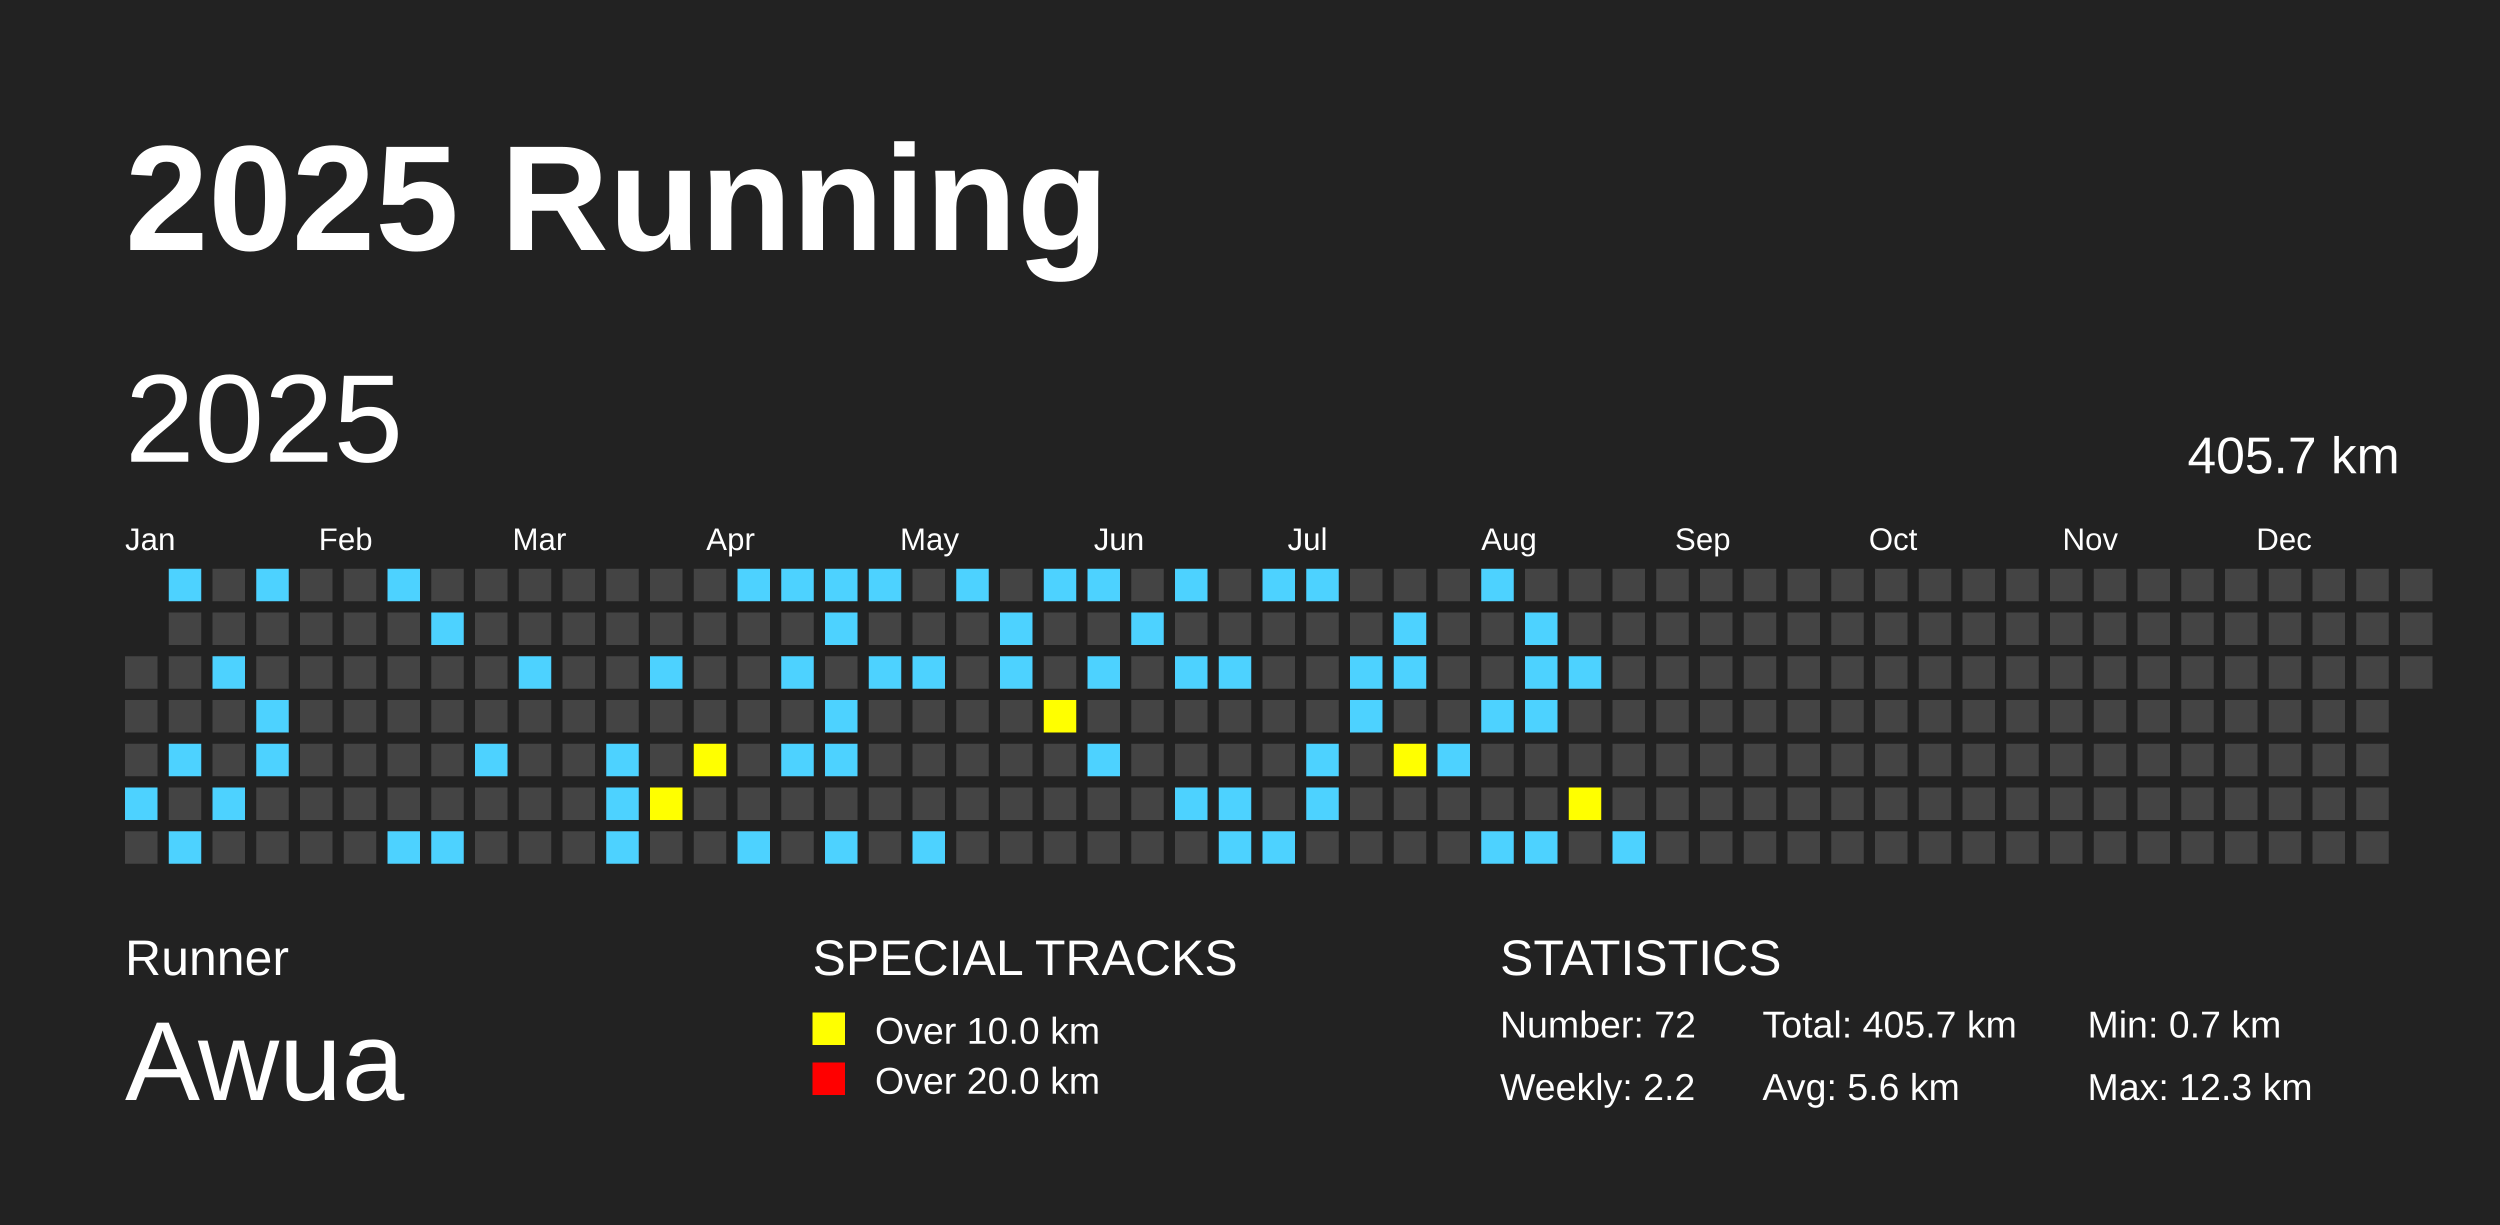
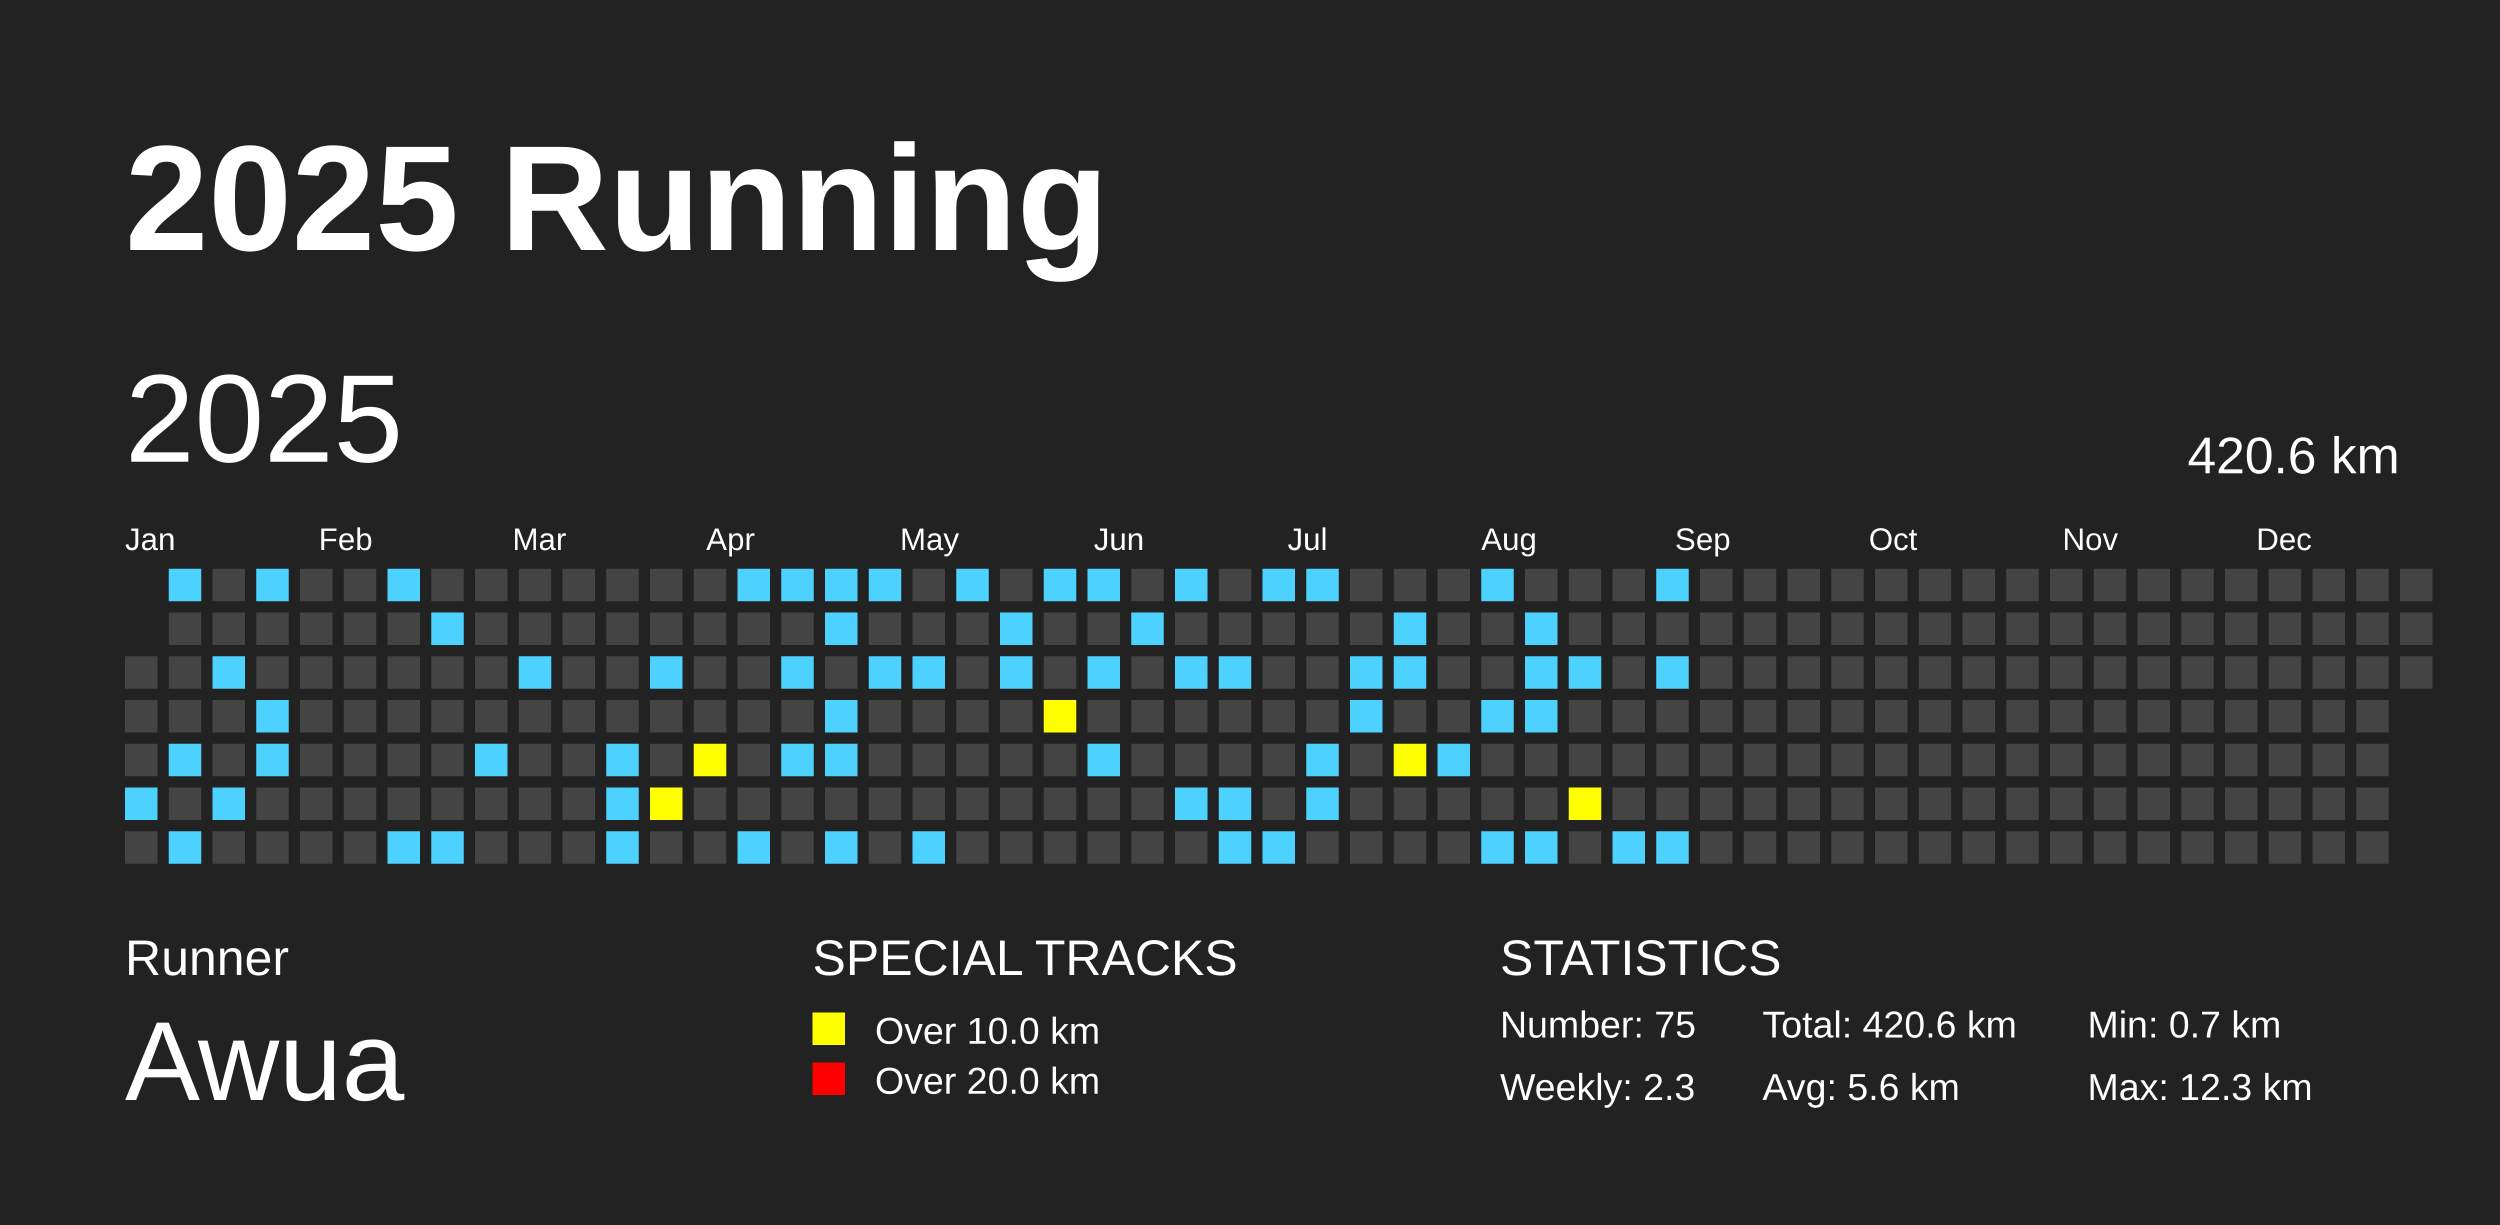
<svg xmlns="http://www.w3.org/2000/svg" baseProfile="full" height="98mm" version="1.1" viewBox="0,0,200,98" width="200mm">
  <defs />
  <rect fill="#222222" height="98" width="200" x="0" y="0" />
  <text fill="#FFFFFF" style="font-size:12px; font-family:Arial; font-weight:bold;" x="10" y="20">2025 Running</text>
  <text fill="#FFFFFF" style="font-size:4px; font-family:Arial" x="10" y="78">Runner</text>
  <text fill="#FFFFFF" style="font-size:9px; font-family:Arial" x="10" y="88">Awua</text>
  <text fill="#FFFFFF" style="font-size:4px; font-family:Arial" x="65" y="78">SPECIAL TRACKS</text>
  <rect fill="yellow" height="2.6" width="2.6" x="65" y="81" />
  <text fill="#FFFFFF" style="font-size:3px; font-family:Arial" x="70" y="83.5">Over 10.0 km</text>
  <rect fill="red" height="2.6" width="2.6" x="65" y="85" />
  <text fill="#FFFFFF" style="font-size:3px; font-family:Arial" x="70" y="87.5">Over 20.0 km</text>
  <text fill="#FFFFFF" style="font-size:4px; font-family:Arial" x="120" y="78">STATISTICS</text>
-   <text fill="#FFFFFF" style="font-size:3px; font-family:Arial" x="120" y="83">Number: 72</text>
-   <text fill="#FFFFFF" style="font-size:3px; font-family:Arial" x="120" y="88">Weekly: 2.2</text>
-   <text fill="#FFFFFF" style="font-size:3px; font-family:Arial" x="141" y="83">Total: 405.7 km</text>
+   <text fill="#FFFFFF" style="font-size:3px; font-family:Arial" x="120" y="83">Number: 75</text>
+   <text fill="#FFFFFF" style="font-size:3px; font-family:Arial" x="120" y="88">Weekly: 2.3</text>
+   <text fill="#FFFFFF" style="font-size:3px; font-family:Arial" x="141" y="83">Total: 420.6 km</text>
  <text fill="#FFFFFF" style="font-size:3px; font-family:Arial" x="141" y="88">Avg: 5.6 km</text>
  <text fill="#FFFFFF" style="font-size:3px; font-family:Arial" x="167" y="83">Min: 0.7 km</text>
  <text fill="#FFFFFF" style="font-size:3px; font-family:Arial" x="167" y="88">Max: 12.3 km</text>
  <text dominant-baseline="hanging" fill="#FFFFFF" style="font-size:10.0px; font-family:Arial;" x="10" y="30">2025</text>
-   <text dominant-baseline="hanging" fill="#FFFFFF" style="font-size:4.125px; font-family:Arial;" x="175" y="35">405.7 km</text>
+   <text dominant-baseline="hanging" fill="#FFFFFF" style="font-size:4.125px; font-family:Arial;" x="175" y="35">420.6 km</text>
  <text fill="#FFFFFF" style="font-size:2.5px; font-family:Arial" x="10.0" y="44">Jan</text>
  <text fill="#FFFFFF" style="font-size:2.5px; font-family:Arial" x="25.5" y="44">Feb</text>
  <text fill="#FFFFFF" style="font-size:2.5px; font-family:Arial" x="41.0" y="44">Mar</text>
  <text fill="#FFFFFF" style="font-size:2.5px; font-family:Arial" x="56.5" y="44">Apr</text>
  <text fill="#FFFFFF" style="font-size:2.5px; font-family:Arial" x="72.0" y="44">May</text>
  <text fill="#FFFFFF" style="font-size:2.5px; font-family:Arial" x="87.5" y="44">Jun</text>
  <text fill="#FFFFFF" style="font-size:2.5px; font-family:Arial" x="103.0" y="44">Jul</text>
  <text fill="#FFFFFF" style="font-size:2.5px; font-family:Arial" x="118.5" y="44">Aug</text>
  <text fill="#FFFFFF" style="font-size:2.5px; font-family:Arial" x="134.0" y="44">Sep</text>
  <text fill="#FFFFFF" style="font-size:2.5px; font-family:Arial" x="149.5" y="44">Oct</text>
  <text fill="#FFFFFF" style="font-size:2.5px; font-family:Arial" x="165.0" y="44">Nov</text>
  <text fill="#FFFFFF" style="font-size:2.5px; font-family:Arial" x="180.5" y="44">Dec</text>
  <rect fill="#444444" height="2.6" width="2.6" x="10.0" y="52.5" />
  <rect fill="#444444" height="2.6" width="2.6" x="10.0" y="56.0" />
  <rect fill="#444444" height="2.6" width="2.6" x="10.0" y="59.5" />
  <rect fill="#4DD2FF" height="2.6" width="2.6" x="10.0" y="63.0" />
  <rect fill="#444444" height="2.6" width="2.6" x="10.0" y="66.5" />
  <rect fill="#4DD2FF" height="2.6" width="2.6" x="13.5" y="45.5" />
  <rect fill="#444444" height="2.6" width="2.6" x="13.5" y="49.0" />
  <rect fill="#444444" height="2.6" width="2.6" x="13.5" y="52.5" />
  <rect fill="#444444" height="2.6" width="2.6" x="13.5" y="56.0" />
  <rect fill="#4DD2FF" height="2.6" width="2.6" x="13.5" y="59.5" />
  <rect fill="#444444" height="2.6" width="2.6" x="13.5" y="63.0" />
  <rect fill="#4DD2FF" height="2.6" width="2.6" x="13.5" y="66.5" />
  <rect fill="#444444" height="2.6" width="2.6" x="17.0" y="45.5" />
  <rect fill="#444444" height="2.6" width="2.6" x="17.0" y="49.0" />
  <rect fill="#4DD2FF" height="2.6" width="2.6" x="17.0" y="52.5" />
  <rect fill="#444444" height="2.6" width="2.6" x="17.0" y="56.0" />
  <rect fill="#444444" height="2.6" width="2.6" x="17.0" y="59.5" />
  <rect fill="#4DD2FF" height="2.6" width="2.6" x="17.0" y="63.0" />
  <rect fill="#444444" height="2.6" width="2.6" x="17.0" y="66.5" />
  <rect fill="#4DD2FF" height="2.6" width="2.6" x="20.5" y="45.5" />
  <rect fill="#444444" height="2.6" width="2.6" x="20.5" y="49.0" />
  <rect fill="#444444" height="2.6" width="2.6" x="20.5" y="52.5" />
  <rect fill="#4DD2FF" height="2.6" width="2.6" x="20.5" y="56.0" />
  <rect fill="#4DD2FF" height="2.6" width="2.6" x="20.5" y="59.5" />
  <rect fill="#444444" height="2.6" width="2.6" x="20.5" y="63.0" />
  <rect fill="#444444" height="2.6" width="2.6" x="20.5" y="66.5" />
  <rect fill="#444444" height="2.6" width="2.6" x="24.0" y="45.5" />
  <rect fill="#444444" height="2.6" width="2.6" x="24.0" y="49.0" />
  <rect fill="#444444" height="2.6" width="2.6" x="24.0" y="52.5" />
  <rect fill="#444444" height="2.6" width="2.6" x="24.0" y="56.0" />
  <rect fill="#444444" height="2.6" width="2.6" x="24.0" y="59.5" />
  <rect fill="#444444" height="2.6" width="2.6" x="24.0" y="63.0" />
  <rect fill="#444444" height="2.6" width="2.6" x="24.0" y="66.5" />
  <rect fill="#444444" height="2.6" width="2.6" x="27.5" y="45.5" />
  <rect fill="#444444" height="2.6" width="2.6" x="27.5" y="49.0" />
  <rect fill="#444444" height="2.6" width="2.6" x="27.5" y="52.5" />
  <rect fill="#444444" height="2.6" width="2.6" x="27.5" y="56.0" />
  <rect fill="#444444" height="2.6" width="2.6" x="27.5" y="59.5" />
  <rect fill="#444444" height="2.6" width="2.6" x="27.5" y="63.0" />
  <rect fill="#444444" height="2.6" width="2.6" x="27.5" y="66.5" />
  <rect fill="#4DD2FF" height="2.6" width="2.6" x="31.0" y="45.5" />
  <rect fill="#444444" height="2.6" width="2.6" x="31.0" y="49.0" />
  <rect fill="#444444" height="2.6" width="2.6" x="31.0" y="52.5" />
  <rect fill="#444444" height="2.6" width="2.6" x="31.0" y="56.0" />
  <rect fill="#444444" height="2.6" width="2.6" x="31.0" y="59.5" />
  <rect fill="#444444" height="2.6" width="2.6" x="31.0" y="63.0" />
  <rect fill="#4DD2FF" height="2.6" width="2.6" x="31.0" y="66.5" />
  <rect fill="#444444" height="2.6" width="2.6" x="34.5" y="45.5" />
  <rect fill="#4DD2FF" height="2.6" width="2.6" x="34.5" y="49.0" />
  <rect fill="#444444" height="2.6" width="2.6" x="34.5" y="52.5" />
  <rect fill="#444444" height="2.6" width="2.6" x="34.5" y="56.0" />
  <rect fill="#444444" height="2.6" width="2.6" x="34.5" y="59.5" />
  <rect fill="#444444" height="2.6" width="2.6" x="34.5" y="63.0" />
  <rect fill="#4DD2FF" height="2.6" width="2.6" x="34.5" y="66.5" />
  <rect fill="#444444" height="2.6" width="2.6" x="38.0" y="45.5" />
  <rect fill="#444444" height="2.6" width="2.6" x="38.0" y="49.0" />
  <rect fill="#444444" height="2.6" width="2.6" x="38.0" y="52.5" />
  <rect fill="#444444" height="2.6" width="2.6" x="38.0" y="56.0" />
  <rect fill="#4DD2FF" height="2.6" width="2.6" x="38.0" y="59.5" />
  <rect fill="#444444" height="2.6" width="2.6" x="38.0" y="63.0" />
  <rect fill="#444444" height="2.6" width="2.6" x="38.0" y="66.5" />
  <rect fill="#444444" height="2.6" width="2.6" x="41.5" y="45.5" />
  <rect fill="#444444" height="2.6" width="2.6" x="41.5" y="49.0" />
  <rect fill="#4DD2FF" height="2.6" width="2.6" x="41.5" y="52.5" />
  <rect fill="#444444" height="2.6" width="2.6" x="41.5" y="56.0" />
  <rect fill="#444444" height="2.6" width="2.6" x="41.5" y="59.5" />
  <rect fill="#444444" height="2.6" width="2.6" x="41.5" y="63.0" />
  <rect fill="#444444" height="2.6" width="2.6" x="41.5" y="66.5" />
  <rect fill="#444444" height="2.6" width="2.6" x="45.0" y="45.5" />
  <rect fill="#444444" height="2.6" width="2.6" x="45.0" y="49.0" />
  <rect fill="#444444" height="2.6" width="2.6" x="45.0" y="52.5" />
  <rect fill="#444444" height="2.6" width="2.6" x="45.0" y="56.0" />
  <rect fill="#444444" height="2.6" width="2.6" x="45.0" y="59.5" />
  <rect fill="#444444" height="2.6" width="2.6" x="45.0" y="63.0" />
  <rect fill="#444444" height="2.6" width="2.6" x="45.0" y="66.5" />
  <rect fill="#444444" height="2.6" width="2.6" x="48.5" y="45.5" />
  <rect fill="#444444" height="2.6" width="2.6" x="48.5" y="49.0" />
  <rect fill="#444444" height="2.6" width="2.6" x="48.5" y="52.5" />
  <rect fill="#444444" height="2.6" width="2.6" x="48.5" y="56.0" />
  <rect fill="#4DD2FF" height="2.6" width="2.6" x="48.5" y="59.5" />
  <rect fill="#4DD2FF" height="2.6" width="2.6" x="48.5" y="63.0" />
  <rect fill="#4DD2FF" height="2.6" width="2.6" x="48.5" y="66.5" />
  <rect fill="#444444" height="2.6" width="2.6" x="52.0" y="45.5" />
  <rect fill="#444444" height="2.6" width="2.6" x="52.0" y="49.0" />
  <rect fill="#4DD2FF" height="2.6" width="2.6" x="52.0" y="52.5" />
  <rect fill="#444444" height="2.6" width="2.6" x="52.0" y="56.0" />
  <rect fill="#444444" height="2.6" width="2.6" x="52.0" y="59.5" />
  <rect fill="yellow" height="2.6" width="2.6" x="52.0" y="63.0" />
  <rect fill="#444444" height="2.6" width="2.6" x="52.0" y="66.5" />
  <rect fill="#444444" height="2.6" width="2.6" x="55.5" y="45.5" />
  <rect fill="#444444" height="2.6" width="2.6" x="55.5" y="49.0" />
  <rect fill="#444444" height="2.6" width="2.6" x="55.5" y="52.5" />
  <rect fill="#444444" height="2.6" width="2.6" x="55.5" y="56.0" />
  <rect fill="yellow" height="2.6" width="2.6" x="55.5" y="59.5" />
  <rect fill="#444444" height="2.6" width="2.6" x="55.5" y="63.0" />
  <rect fill="#444444" height="2.6" width="2.6" x="55.5" y="66.5" />
  <rect fill="#4DD2FF" height="2.6" width="2.6" x="59.0" y="45.5" />
  <rect fill="#444444" height="2.6" width="2.6" x="59.0" y="49.0" />
  <rect fill="#444444" height="2.6" width="2.6" x="59.0" y="52.5" />
  <rect fill="#444444" height="2.6" width="2.6" x="59.0" y="56.0" />
  <rect fill="#444444" height="2.6" width="2.6" x="59.0" y="59.5" />
  <rect fill="#444444" height="2.6" width="2.6" x="59.0" y="63.0" />
  <rect fill="#4DD2FF" height="2.6" width="2.6" x="59.0" y="66.5" />
  <rect fill="#4DD2FF" height="2.6" width="2.6" x="62.5" y="45.5" />
  <rect fill="#444444" height="2.6" width="2.6" x="62.5" y="49.0" />
  <rect fill="#4DD2FF" height="2.6" width="2.6" x="62.5" y="52.5" />
  <rect fill="#444444" height="2.6" width="2.6" x="62.5" y="56.0" />
  <rect fill="#4DD2FF" height="2.6" width="2.6" x="62.5" y="59.5" />
  <rect fill="#444444" height="2.6" width="2.6" x="62.5" y="63.0" />
  <rect fill="#444444" height="2.6" width="2.6" x="62.5" y="66.5" />
  <rect fill="#4DD2FF" height="2.6" width="2.6" x="66.0" y="45.5" />
  <rect fill="#4DD2FF" height="2.6" width="2.6" x="66.0" y="49.0" />
  <rect fill="#444444" height="2.6" width="2.6" x="66.0" y="52.5" />
  <rect fill="#4DD2FF" height="2.6" width="2.6" x="66.0" y="56.0" />
  <rect fill="#4DD2FF" height="2.6" width="2.6" x="66.0" y="59.5" />
  <rect fill="#444444" height="2.6" width="2.6" x="66.0" y="63.0" />
  <rect fill="#4DD2FF" height="2.6" width="2.6" x="66.0" y="66.5" />
  <rect fill="#4DD2FF" height="2.6" width="2.6" x="69.5" y="45.5" />
  <rect fill="#444444" height="2.6" width="2.6" x="69.5" y="49.0" />
  <rect fill="#4DD2FF" height="2.6" width="2.6" x="69.5" y="52.5" />
  <rect fill="#444444" height="2.6" width="2.6" x="69.5" y="56.0" />
  <rect fill="#444444" height="2.6" width="2.6" x="69.5" y="59.5" />
  <rect fill="#444444" height="2.6" width="2.6" x="69.5" y="63.0" />
  <rect fill="#444444" height="2.6" width="2.6" x="69.5" y="66.5" />
  <rect fill="#444444" height="2.6" width="2.6" x="73.0" y="45.5" />
  <rect fill="#444444" height="2.6" width="2.6" x="73.0" y="49.0" />
  <rect fill="#4DD2FF" height="2.6" width="2.6" x="73.0" y="52.5" />
  <rect fill="#444444" height="2.6" width="2.6" x="73.0" y="56.0" />
  <rect fill="#444444" height="2.6" width="2.6" x="73.0" y="59.5" />
  <rect fill="#444444" height="2.6" width="2.6" x="73.0" y="63.0" />
  <rect fill="#4DD2FF" height="2.6" width="2.6" x="73.0" y="66.5" />
  <rect fill="#4DD2FF" height="2.6" width="2.6" x="76.5" y="45.5" />
  <rect fill="#444444" height="2.6" width="2.6" x="76.5" y="49.0" />
  <rect fill="#444444" height="2.6" width="2.6" x="76.5" y="52.5" />
  <rect fill="#444444" height="2.6" width="2.6" x="76.5" y="56.0" />
  <rect fill="#444444" height="2.6" width="2.6" x="76.5" y="59.5" />
  <rect fill="#444444" height="2.6" width="2.6" x="76.5" y="63.0" />
  <rect fill="#444444" height="2.6" width="2.6" x="76.5" y="66.5" />
  <rect fill="#444444" height="2.6" width="2.6" x="80.0" y="45.5" />
  <rect fill="#4DD2FF" height="2.6" width="2.6" x="80.0" y="49.0" />
  <rect fill="#4DD2FF" height="2.6" width="2.6" x="80.0" y="52.5" />
  <rect fill="#444444" height="2.6" width="2.6" x="80.0" y="56.0" />
  <rect fill="#444444" height="2.6" width="2.6" x="80.0" y="59.5" />
  <rect fill="#444444" height="2.6" width="2.6" x="80.0" y="63.0" />
  <rect fill="#444444" height="2.6" width="2.6" x="80.0" y="66.5" />
  <rect fill="#4DD2FF" height="2.6" width="2.6" x="83.5" y="45.5" />
  <rect fill="#444444" height="2.6" width="2.6" x="83.5" y="49.0" />
  <rect fill="#444444" height="2.6" width="2.6" x="83.5" y="52.5" />
  <rect fill="yellow" height="2.6" width="2.6" x="83.5" y="56.0" />
  <rect fill="#444444" height="2.6" width="2.6" x="83.5" y="59.5" />
  <rect fill="#444444" height="2.6" width="2.6" x="83.5" y="63.0" />
  <rect fill="#444444" height="2.6" width="2.6" x="83.5" y="66.5" />
  <rect fill="#4DD2FF" height="2.6" width="2.6" x="87.0" y="45.5" />
  <rect fill="#444444" height="2.6" width="2.6" x="87.0" y="49.0" />
  <rect fill="#4DD2FF" height="2.6" width="2.6" x="87.0" y="52.5" />
  <rect fill="#444444" height="2.6" width="2.6" x="87.0" y="56.0" />
  <rect fill="#4DD2FF" height="2.6" width="2.6" x="87.0" y="59.5" />
  <rect fill="#444444" height="2.6" width="2.6" x="87.0" y="63.0" />
  <rect fill="#444444" height="2.6" width="2.6" x="87.0" y="66.5" />
  <rect fill="#444444" height="2.6" width="2.6" x="90.5" y="45.5" />
  <rect fill="#4DD2FF" height="2.6" width="2.6" x="90.5" y="49.0" />
  <rect fill="#444444" height="2.6" width="2.6" x="90.5" y="52.5" />
  <rect fill="#444444" height="2.6" width="2.6" x="90.5" y="56.0" />
  <rect fill="#444444" height="2.6" width="2.6" x="90.5" y="59.5" />
  <rect fill="#444444" height="2.6" width="2.6" x="90.5" y="63.0" />
  <rect fill="#444444" height="2.6" width="2.6" x="90.5" y="66.5" />
  <rect fill="#4DD2FF" height="2.6" width="2.6" x="94.0" y="45.5" />
  <rect fill="#444444" height="2.6" width="2.6" x="94.0" y="49.0" />
  <rect fill="#4DD2FF" height="2.6" width="2.6" x="94.0" y="52.5" />
  <rect fill="#444444" height="2.6" width="2.6" x="94.0" y="56.0" />
  <rect fill="#444444" height="2.6" width="2.6" x="94.0" y="59.5" />
  <rect fill="#4DD2FF" height="2.6" width="2.6" x="94.0" y="63.0" />
  <rect fill="#444444" height="2.6" width="2.6" x="94.0" y="66.5" />
  <rect fill="#444444" height="2.6" width="2.6" x="97.5" y="45.5" />
  <rect fill="#444444" height="2.6" width="2.6" x="97.5" y="49.0" />
  <rect fill="#4DD2FF" height="2.6" width="2.6" x="97.5" y="52.5" />
  <rect fill="#444444" height="2.6" width="2.6" x="97.5" y="56.0" />
  <rect fill="#444444" height="2.6" width="2.6" x="97.5" y="59.5" />
  <rect fill="#4DD2FF" height="2.6" width="2.6" x="97.5" y="63.0" />
  <rect fill="#4DD2FF" height="2.6" width="2.6" x="97.5" y="66.5" />
  <rect fill="#4DD2FF" height="2.6" width="2.6" x="101.0" y="45.5" />
  <rect fill="#444444" height="2.6" width="2.6" x="101.0" y="49.0" />
  <rect fill="#444444" height="2.6" width="2.6" x="101.0" y="52.5" />
  <rect fill="#444444" height="2.6" width="2.6" x="101.0" y="56.0" />
  <rect fill="#444444" height="2.6" width="2.6" x="101.0" y="59.5" />
  <rect fill="#444444" height="2.6" width="2.6" x="101.0" y="63.0" />
  <rect fill="#4DD2FF" height="2.6" width="2.6" x="101.0" y="66.5" />
  <rect fill="#4DD2FF" height="2.6" width="2.6" x="104.5" y="45.5" />
  <rect fill="#444444" height="2.6" width="2.6" x="104.5" y="49.0" />
  <rect fill="#444444" height="2.6" width="2.6" x="104.5" y="52.5" />
  <rect fill="#444444" height="2.6" width="2.6" x="104.5" y="56.0" />
  <rect fill="#4DD2FF" height="2.6" width="2.6" x="104.5" y="59.5" />
  <rect fill="#4DD2FF" height="2.6" width="2.6" x="104.5" y="63.0" />
  <rect fill="#444444" height="2.6" width="2.6" x="104.5" y="66.5" />
  <rect fill="#444444" height="2.6" width="2.6" x="108.0" y="45.5" />
  <rect fill="#444444" height="2.6" width="2.6" x="108.0" y="49.0" />
  <rect fill="#4DD2FF" height="2.6" width="2.6" x="108.0" y="52.5" />
  <rect fill="#4DD2FF" height="2.6" width="2.6" x="108.0" y="56.0" />
  <rect fill="#444444" height="2.6" width="2.6" x="108.0" y="59.5" />
  <rect fill="#444444" height="2.6" width="2.6" x="108.0" y="63.0" />
  <rect fill="#444444" height="2.6" width="2.6" x="108.0" y="66.5" />
  <rect fill="#444444" height="2.6" width="2.6" x="111.5" y="45.5" />
  <rect fill="#4DD2FF" height="2.6" width="2.6" x="111.5" y="49.0" />
  <rect fill="#4DD2FF" height="2.6" width="2.6" x="111.5" y="52.5" />
  <rect fill="#444444" height="2.6" width="2.6" x="111.5" y="56.0" />
  <rect fill="yellow" height="2.6" width="2.6" x="111.5" y="59.5" />
  <rect fill="#444444" height="2.6" width="2.6" x="111.5" y="63.0" />
  <rect fill="#444444" height="2.6" width="2.6" x="111.5" y="66.5" />
  <rect fill="#444444" height="2.6" width="2.6" x="115.0" y="45.5" />
  <rect fill="#444444" height="2.6" width="2.6" x="115.0" y="49.0" />
  <rect fill="#444444" height="2.6" width="2.6" x="115.0" y="52.5" />
  <rect fill="#444444" height="2.6" width="2.6" x="115.0" y="56.0" />
  <rect fill="#4DD2FF" height="2.6" width="2.6" x="115.0" y="59.5" />
  <rect fill="#444444" height="2.6" width="2.6" x="115.0" y="63.0" />
  <rect fill="#444444" height="2.6" width="2.6" x="115.0" y="66.5" />
  <rect fill="#4DD2FF" height="2.6" width="2.6" x="118.5" y="45.5" />
  <rect fill="#444444" height="2.6" width="2.6" x="118.5" y="49.0" />
  <rect fill="#444444" height="2.6" width="2.6" x="118.5" y="52.5" />
  <rect fill="#4DD2FF" height="2.6" width="2.6" x="118.5" y="56.0" />
  <rect fill="#444444" height="2.6" width="2.6" x="118.5" y="59.5" />
  <rect fill="#444444" height="2.6" width="2.6" x="118.5" y="63.0" />
  <rect fill="#4DD2FF" height="2.6" width="2.6" x="118.5" y="66.5" />
  <rect fill="#444444" height="2.6" width="2.6" x="122.0" y="45.5" />
  <rect fill="#4DD2FF" height="2.6" width="2.6" x="122.0" y="49.0" />
  <rect fill="#4DD2FF" height="2.6" width="2.6" x="122.0" y="52.5" />
  <rect fill="#4DD2FF" height="2.6" width="2.6" x="122.0" y="56.0" />
  <rect fill="#444444" height="2.6" width="2.6" x="122.0" y="59.5" />
  <rect fill="#444444" height="2.6" width="2.6" x="122.0" y="63.0" />
  <rect fill="#4DD2FF" height="2.6" width="2.6" x="122.0" y="66.5" />
  <rect fill="#444444" height="2.6" width="2.6" x="125.5" y="45.5" />
  <rect fill="#444444" height="2.6" width="2.6" x="125.5" y="49.0" />
  <rect fill="#4DD2FF" height="2.6" width="2.6" x="125.5" y="52.5" />
  <rect fill="#444444" height="2.6" width="2.6" x="125.5" y="56.0" />
  <rect fill="#444444" height="2.6" width="2.6" x="125.5" y="59.5" />
  <rect fill="yellow" height="2.6" width="2.6" x="125.5" y="63.0" />
  <rect fill="#444444" height="2.6" width="2.6" x="125.5" y="66.5" />
  <rect fill="#444444" height="2.6" width="2.6" x="129.0" y="45.5" />
  <rect fill="#444444" height="2.6" width="2.6" x="129.0" y="49.0" />
  <rect fill="#444444" height="2.6" width="2.6" x="129.0" y="52.5" />
  <rect fill="#444444" height="2.6" width="2.6" x="129.0" y="56.0" />
  <rect fill="#444444" height="2.6" width="2.6" x="129.0" y="59.5" />
  <rect fill="#444444" height="2.6" width="2.6" x="129.0" y="63.0" />
  <rect fill="#4DD2FF" height="2.6" width="2.6" x="129.0" y="66.5" />
-   <rect fill="#444444" height="2.6" width="2.6" x="132.5" y="45.5" />
+   <rect fill="#4DD2FF" height="2.6" width="2.6" x="132.5" y="45.5" />
  <rect fill="#444444" height="2.6" width="2.6" x="132.5" y="49.0" />
-   <rect fill="#444444" height="2.6" width="2.6" x="132.5" y="52.5" />
+   <rect fill="#4DD2FF" height="2.6" width="2.6" x="132.5" y="52.5" />
  <rect fill="#444444" height="2.6" width="2.6" x="132.5" y="56.0" />
  <rect fill="#444444" height="2.6" width="2.6" x="132.5" y="59.5" />
  <rect fill="#444444" height="2.6" width="2.6" x="132.5" y="63.0" />
-   <rect fill="#444444" height="2.6" width="2.6" x="132.5" y="66.5" />
+   <rect fill="#4DD2FF" height="2.6" width="2.6" x="132.5" y="66.5" />
  <rect fill="#444444" height="2.6" width="2.6" x="136.0" y="45.5" />
  <rect fill="#444444" height="2.6" width="2.6" x="136.0" y="49.0" />
  <rect fill="#444444" height="2.6" width="2.6" x="136.0" y="52.5" />
  <rect fill="#444444" height="2.6" width="2.6" x="136.0" y="56.0" />
  <rect fill="#444444" height="2.6" width="2.6" x="136.0" y="59.5" />
  <rect fill="#444444" height="2.6" width="2.6" x="136.0" y="63.0" />
  <rect fill="#444444" height="2.6" width="2.6" x="136.0" y="66.5" />
  <rect fill="#444444" height="2.6" width="2.6" x="139.5" y="45.5" />
  <rect fill="#444444" height="2.6" width="2.6" x="139.5" y="49.0" />
  <rect fill="#444444" height="2.6" width="2.6" x="139.5" y="52.5" />
  <rect fill="#444444" height="2.6" width="2.6" x="139.5" y="56.0" />
  <rect fill="#444444" height="2.6" width="2.6" x="139.5" y="59.5" />
  <rect fill="#444444" height="2.6" width="2.6" x="139.5" y="63.0" />
  <rect fill="#444444" height="2.6" width="2.6" x="139.5" y="66.5" />
  <rect fill="#444444" height="2.6" width="2.6" x="143.0" y="45.5" />
  <rect fill="#444444" height="2.6" width="2.6" x="143.0" y="49.0" />
  <rect fill="#444444" height="2.6" width="2.6" x="143.0" y="52.5" />
  <rect fill="#444444" height="2.6" width="2.6" x="143.0" y="56.0" />
  <rect fill="#444444" height="2.6" width="2.6" x="143.0" y="59.5" />
  <rect fill="#444444" height="2.6" width="2.6" x="143.0" y="63.0" />
  <rect fill="#444444" height="2.6" width="2.6" x="143.0" y="66.5" />
  <rect fill="#444444" height="2.6" width="2.6" x="146.5" y="45.5" />
  <rect fill="#444444" height="2.6" width="2.6" x="146.5" y="49.0" />
  <rect fill="#444444" height="2.6" width="2.6" x="146.5" y="52.5" />
  <rect fill="#444444" height="2.6" width="2.6" x="146.5" y="56.0" />
  <rect fill="#444444" height="2.6" width="2.6" x="146.5" y="59.5" />
  <rect fill="#444444" height="2.6" width="2.6" x="146.5" y="63.0" />
  <rect fill="#444444" height="2.6" width="2.6" x="146.5" y="66.5" />
  <rect fill="#444444" height="2.6" width="2.6" x="150.0" y="45.5" />
  <rect fill="#444444" height="2.6" width="2.6" x="150.0" y="49.0" />
  <rect fill="#444444" height="2.6" width="2.6" x="150.0" y="52.5" />
  <rect fill="#444444" height="2.6" width="2.6" x="150.0" y="56.0" />
  <rect fill="#444444" height="2.6" width="2.6" x="150.0" y="59.5" />
  <rect fill="#444444" height="2.6" width="2.6" x="150.0" y="63.0" />
  <rect fill="#444444" height="2.6" width="2.6" x="150.0" y="66.5" />
  <rect fill="#444444" height="2.6" width="2.6" x="153.5" y="45.5" />
  <rect fill="#444444" height="2.6" width="2.6" x="153.5" y="49.0" />
  <rect fill="#444444" height="2.6" width="2.6" x="153.5" y="52.5" />
  <rect fill="#444444" height="2.6" width="2.6" x="153.5" y="56.0" />
  <rect fill="#444444" height="2.6" width="2.6" x="153.5" y="59.5" />
  <rect fill="#444444" height="2.6" width="2.6" x="153.5" y="63.0" />
  <rect fill="#444444" height="2.6" width="2.6" x="153.5" y="66.5" />
  <rect fill="#444444" height="2.6" width="2.6" x="157.0" y="45.5" />
  <rect fill="#444444" height="2.6" width="2.6" x="157.0" y="49.0" />
  <rect fill="#444444" height="2.6" width="2.6" x="157.0" y="52.5" />
  <rect fill="#444444" height="2.6" width="2.6" x="157.0" y="56.0" />
  <rect fill="#444444" height="2.6" width="2.6" x="157.0" y="59.5" />
  <rect fill="#444444" height="2.6" width="2.6" x="157.0" y="63.0" />
  <rect fill="#444444" height="2.6" width="2.6" x="157.0" y="66.5" />
  <rect fill="#444444" height="2.6" width="2.6" x="160.5" y="45.5" />
  <rect fill="#444444" height="2.6" width="2.6" x="160.5" y="49.0" />
  <rect fill="#444444" height="2.6" width="2.6" x="160.5" y="52.5" />
  <rect fill="#444444" height="2.6" width="2.6" x="160.5" y="56.0" />
  <rect fill="#444444" height="2.6" width="2.6" x="160.5" y="59.5" />
  <rect fill="#444444" height="2.6" width="2.6" x="160.5" y="63.0" />
  <rect fill="#444444" height="2.6" width="2.6" x="160.5" y="66.5" />
  <rect fill="#444444" height="2.6" width="2.6" x="164.0" y="45.5" />
  <rect fill="#444444" height="2.6" width="2.6" x="164.0" y="49.0" />
  <rect fill="#444444" height="2.6" width="2.6" x="164.0" y="52.5" />
  <rect fill="#444444" height="2.6" width="2.6" x="164.0" y="56.0" />
  <rect fill="#444444" height="2.6" width="2.6" x="164.0" y="59.5" />
  <rect fill="#444444" height="2.6" width="2.6" x="164.0" y="63.0" />
  <rect fill="#444444" height="2.6" width="2.6" x="164.0" y="66.5" />
  <rect fill="#444444" height="2.6" width="2.6" x="167.5" y="45.5" />
  <rect fill="#444444" height="2.6" width="2.6" x="167.5" y="49.0" />
  <rect fill="#444444" height="2.6" width="2.6" x="167.5" y="52.5" />
  <rect fill="#444444" height="2.6" width="2.6" x="167.5" y="56.0" />
  <rect fill="#444444" height="2.6" width="2.6" x="167.5" y="59.5" />
  <rect fill="#444444" height="2.6" width="2.6" x="167.5" y="63.0" />
  <rect fill="#444444" height="2.6" width="2.6" x="167.5" y="66.5" />
  <rect fill="#444444" height="2.6" width="2.6" x="171.0" y="45.5" />
  <rect fill="#444444" height="2.6" width="2.6" x="171.0" y="49.0" />
  <rect fill="#444444" height="2.6" width="2.6" x="171.0" y="52.5" />
  <rect fill="#444444" height="2.6" width="2.6" x="171.0" y="56.0" />
  <rect fill="#444444" height="2.6" width="2.6" x="171.0" y="59.5" />
  <rect fill="#444444" height="2.6" width="2.6" x="171.0" y="63.0" />
  <rect fill="#444444" height="2.6" width="2.6" x="171.0" y="66.5" />
  <rect fill="#444444" height="2.6" width="2.6" x="174.5" y="45.5" />
  <rect fill="#444444" height="2.6" width="2.6" x="174.5" y="49.0" />
  <rect fill="#444444" height="2.6" width="2.6" x="174.5" y="52.5" />
  <rect fill="#444444" height="2.6" width="2.6" x="174.5" y="56.0" />
  <rect fill="#444444" height="2.6" width="2.6" x="174.5" y="59.5" />
  <rect fill="#444444" height="2.6" width="2.6" x="174.5" y="63.0" />
  <rect fill="#444444" height="2.6" width="2.6" x="174.5" y="66.5" />
  <rect fill="#444444" height="2.6" width="2.6" x="178.0" y="45.5" />
  <rect fill="#444444" height="2.6" width="2.6" x="178.0" y="49.0" />
  <rect fill="#444444" height="2.6" width="2.6" x="178.0" y="52.5" />
  <rect fill="#444444" height="2.6" width="2.6" x="178.0" y="56.0" />
  <rect fill="#444444" height="2.6" width="2.6" x="178.0" y="59.5" />
  <rect fill="#444444" height="2.6" width="2.6" x="178.0" y="63.0" />
  <rect fill="#444444" height="2.6" width="2.6" x="178.0" y="66.5" />
  <rect fill="#444444" height="2.6" width="2.6" x="181.5" y="45.5" />
  <rect fill="#444444" height="2.6" width="2.6" x="181.5" y="49.0" />
  <rect fill="#444444" height="2.6" width="2.6" x="181.5" y="52.5" />
  <rect fill="#444444" height="2.6" width="2.6" x="181.5" y="56.0" />
  <rect fill="#444444" height="2.6" width="2.6" x="181.5" y="59.5" />
  <rect fill="#444444" height="2.6" width="2.6" x="181.5" y="63.0" />
  <rect fill="#444444" height="2.6" width="2.6" x="181.5" y="66.5" />
  <rect fill="#444444" height="2.6" width="2.6" x="185.0" y="45.5" />
  <rect fill="#444444" height="2.6" width="2.6" x="185.0" y="49.0" />
  <rect fill="#444444" height="2.6" width="2.6" x="185.0" y="52.5" />
  <rect fill="#444444" height="2.6" width="2.6" x="185.0" y="56.0" />
  <rect fill="#444444" height="2.6" width="2.6" x="185.0" y="59.5" />
  <rect fill="#444444" height="2.6" width="2.6" x="185.0" y="63.0" />
  <rect fill="#444444" height="2.6" width="2.6" x="185.0" y="66.5" />
  <rect fill="#444444" height="2.6" width="2.6" x="188.5" y="45.5" />
  <rect fill="#444444" height="2.6" width="2.6" x="188.5" y="49.0" />
  <rect fill="#444444" height="2.6" width="2.6" x="188.5" y="52.5" />
  <rect fill="#444444" height="2.6" width="2.6" x="188.5" y="56.0" />
  <rect fill="#444444" height="2.6" width="2.6" x="188.5" y="59.5" />
  <rect fill="#444444" height="2.6" width="2.6" x="188.5" y="63.0" />
  <rect fill="#444444" height="2.6" width="2.6" x="188.5" y="66.5" />
  <rect fill="#444444" height="2.6" width="2.6" x="192.0" y="45.5" />
  <rect fill="#444444" height="2.6" width="2.6" x="192.0" y="49.0" />
  <rect fill="#444444" height="2.6" width="2.6" x="192.0" y="52.5" />
</svg>
